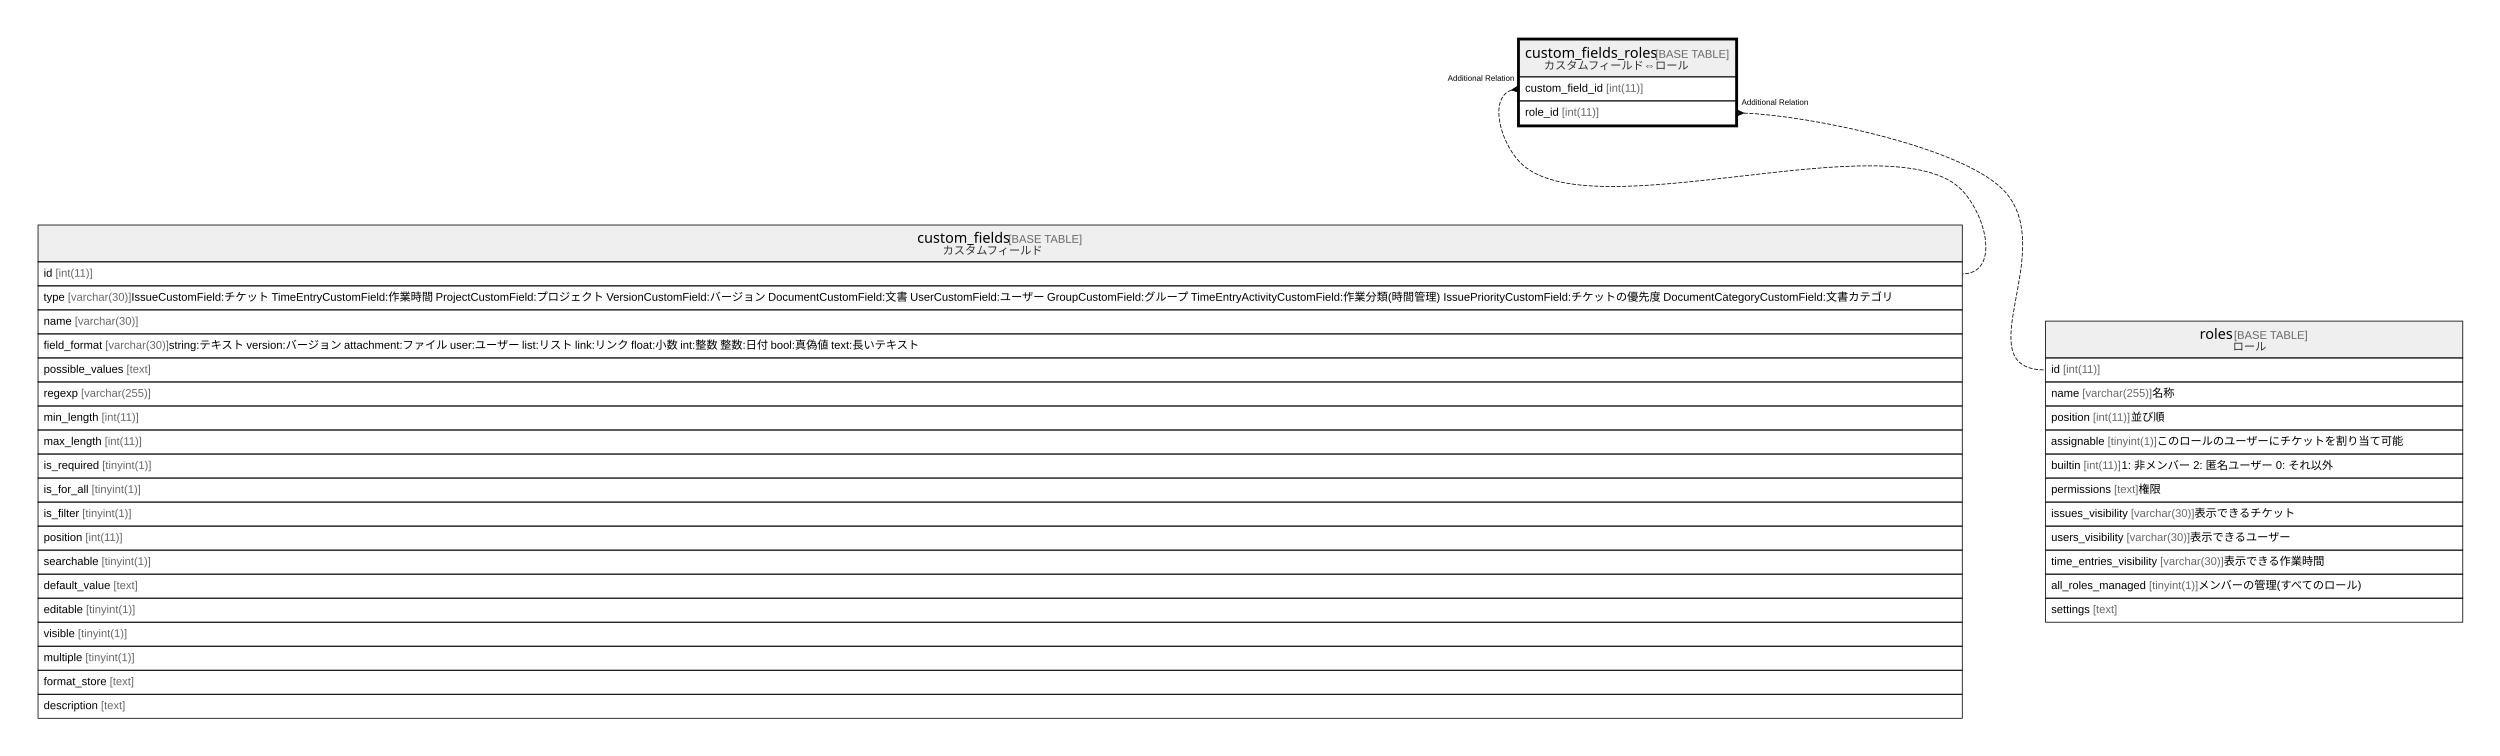
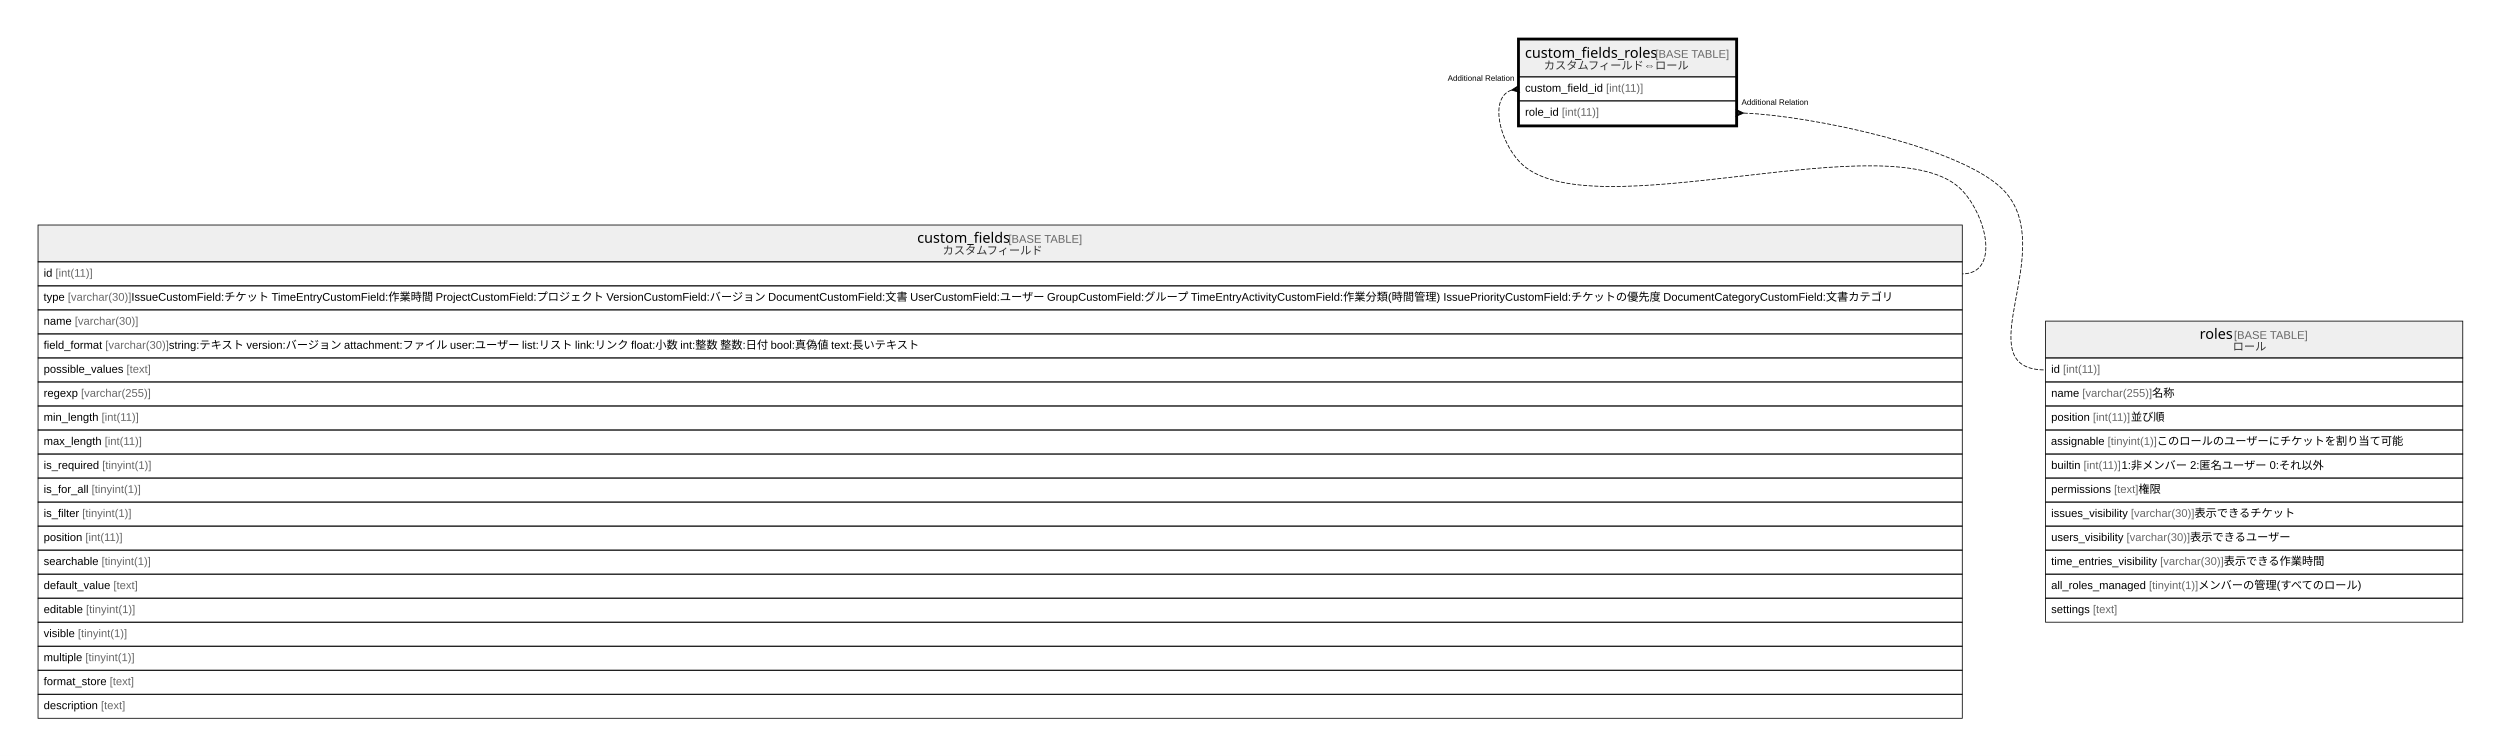
<svg xmlns="http://www.w3.org/2000/svg" width="3122pt" height="944pt" viewBox="0.00 0.00 3122.00 944.00">
  <g id="graph0" class="graph" transform="scale(1 1) rotate(0) translate(4 940)">
    <polygon fill="#ffffff" stroke="transparent" points="-4,4 -4,-940 3118,-940 3118,4 -4,4" />
    <g id="node1" class="node">
      <polygon fill="#efefef" stroke="transparent" points="1893.5,-844 1893.5,-890 2163.5,-890 2163.5,-844 1893.5,-844" />
      <polygon fill="none" stroke="#000000" points="1893.5,-844 1893.5,-890 2163.5,-890 2163.5,-844 1893.5,-844" />
      <text text-anchor="start" x="1900.363" y="-867.8" font-family="Arial Bold" font-size="18.00" fill="#000000">custom_fields_roles</text>
      <text text-anchor="start" x="2059.384" y="-867.8" font-family="Arial" font-size="14.00" fill="#000000"> </text>
      <text text-anchor="start" x="2063.274" y="-867.8" font-family="Arial" font-size="14.00" fill="#666666">[BASE TABLE]</text>
      <text text-anchor="start" x="1923.911" y="-853.4" font-family="Arial" font-size="14.00" fill="#333333">カスタムフィールド⇔ロール</text>
      <polygon fill="none" stroke="#000000" points="1893.5,-814 1893.5,-844 2163.5,-844 2163.5,-814 1893.5,-814" />
      <text text-anchor="start" x="1900.5" y="-825.4" font-family="Arial" font-size="14.00" fill="#000000">custom_field_id </text>
      <text text-anchor="start" x="2001.63" y="-825.4" font-family="Arial" font-size="14.00" fill="#666666">[int(11)]</text>
      <polygon fill="none" stroke="#000000" points="1893.5,-784 1893.5,-814 2163.5,-814 2163.5,-784 1893.5,-784" />
      <text text-anchor="start" x="1900.5" y="-795.4" font-family="Arial" font-size="14.00" fill="#000000">role_id </text>
      <text text-anchor="start" x="1946.395" y="-795.4" font-family="Arial" font-size="14.00" fill="#666666">[int(11)]</text>
      <polygon fill="none" stroke="#000000" stroke-width="3" points="1892,-782.5 1892,-891.5 2165,-891.5 2165,-782.5 1892,-782.5" />
    </g>
    <g id="node2" class="node">
      <polygon fill="#efefef" stroke="transparent" points="43.5,-613 43.5,-659 2446.5,-659 2446.5,-613 43.5,-613" />
      <polygon fill="none" stroke="#000000" points="43.5,-613 43.5,-659 2446.5,-659 2446.5,-613 43.5,-613" />
      <text text-anchor="start" x="1141.365" y="-636.8" font-family="Arial Bold" font-size="18.00" fill="#000000">custom_fields</text>
      <text text-anchor="start" x="1251.381" y="-636.8" font-family="Arial" font-size="14.00" fill="#000000"> </text>
      <text text-anchor="start" x="1255.272" y="-636.8" font-family="Arial" font-size="14.00" fill="#666666">[BASE TABLE]</text>
      <text text-anchor="start" x="1173.072" y="-622.4" font-family="Arial" font-size="14.00" fill="#333333">カスタムフィールド</text>
      <polygon fill="none" stroke="#000000" points="43.5,-583 43.5,-613 2446.5,-613 2446.5,-583 43.5,-583" />
      <text text-anchor="start" x="50.5" y="-594.4" font-family="Arial" font-size="14.00" fill="#000000">id </text>
      <text text-anchor="start" x="65.28" y="-594.4" font-family="Arial" font-size="14.00" fill="#666666">[int(11)]</text>
      <polygon fill="none" stroke="#000000" points="43.5,-553 43.5,-583 2446.5,-583 2446.5,-553 43.5,-553" />
      <text text-anchor="start" x="50.336" y="-564.4" font-family="Arial" font-size="14.00" fill="#000000">type </text>
      <text text-anchor="start" x="80.682" y="-564.4" font-family="Arial" font-size="14.00" fill="#666666">[varchar(30)]</text>
      <text text-anchor="start" x="160.019" y="-564.4" font-family="Arial" font-size="14.00" fill="#000000"> IssueCustomField:チケット TimeEntryCustomField:作業時間 ProjectCustomField:プロジェクト VersionCustomField:バージョン DocumentCustomField:文書 UserCustomField:ユーザー GroupCustomField:グループ TimeEntryActivityCustomField:作業分類(時間管理) IssuePriorityCustomField:チケットの優先度 DocumentCategoryCustomField:文書カテゴリ </text>
      <polygon fill="none" stroke="#000000" points="43.5,-523 43.5,-553 2446.5,-553 2446.5,-523 43.5,-523" />
      <text text-anchor="start" x="50.5" y="-534.4" font-family="Arial" font-size="14.00" fill="#000000">name </text>
      <text text-anchor="start" x="89.399" y="-534.4" font-family="Arial" font-size="14.00" fill="#666666">[varchar(30)]</text>
      <polygon fill="none" stroke="#000000" points="43.5,-493 43.5,-523 2446.5,-523 2446.5,-493 43.5,-493" />
      <text text-anchor="start" x="50.5" y="-504.4" font-family="Arial" font-size="14.00" fill="#000000">field_format </text>
      <text text-anchor="start" x="127.51" y="-504.4" font-family="Arial" font-size="14.00" fill="#666666">[varchar(30)]</text>
      <text text-anchor="start" x="206.846" y="-504.4" font-family="Arial" font-size="14.00" fill="#000000"> string:テキスト version:バージョン attachment:ファイル user:ユーザー list:リスト link:リンク float:小数 int:整数 整数:日付 bool:真偽値 text:長いテキスト </text>
      <polygon fill="none" stroke="#000000" points="43.5,-463 43.5,-493 2446.5,-493 2446.5,-463 43.5,-463" />
      <text text-anchor="start" x="50.5" y="-474.4" font-family="Arial" font-size="14.00" fill="#000000">possible_values </text>
      <text text-anchor="start" x="153.971" y="-474.4" font-family="Arial" font-size="14.00" fill="#666666">[text]</text>
      <polygon fill="none" stroke="#000000" points="43.5,-433 43.5,-463 2446.5,-463 2446.5,-433 43.5,-433" />
      <text text-anchor="start" x="50.5" y="-444.4" font-family="Arial" font-size="14.00" fill="#000000">regexp </text>
      <text text-anchor="start" x="97.182" y="-444.4" font-family="Arial" font-size="14.00" fill="#666666">[varchar(255)]</text>
      <polygon fill="none" stroke="#000000" points="43.5,-403 43.5,-433 2446.5,-433 2446.5,-403 43.5,-403" />
      <text text-anchor="start" x="50.5" y="-414.4" font-family="Arial" font-size="14.00" fill="#000000">min_length </text>
      <text text-anchor="start" x="122.851" y="-414.4" font-family="Arial" font-size="14.00" fill="#666666">[int(11)]</text>
      <polygon fill="none" stroke="#000000" points="43.5,-373 43.5,-403 2446.5,-403 2446.5,-373 43.5,-373" />
      <text text-anchor="start" x="50.5" y="-384.4" font-family="Arial" font-size="14.00" fill="#000000">max_length </text>
      <text text-anchor="start" x="126.744" y="-384.4" font-family="Arial" font-size="14.00" fill="#666666">[int(11)]</text>
      <polygon fill="none" stroke="#000000" points="43.5,-343 43.5,-373 2446.5,-373 2446.5,-343 43.5,-343" />
      <text text-anchor="start" x="50.5" y="-354.4" font-family="Arial" font-size="14.00" fill="#000000">is_required </text>
      <text text-anchor="start" x="123.621" y="-354.4" font-family="Arial" font-size="14.00" fill="#666666">[tinyint(1)]</text>
      <polygon fill="none" stroke="#000000" points="43.5,-313 43.5,-343 2446.5,-343 2446.5,-313 43.5,-313" />
      <text text-anchor="start" x="50.5" y="-324.4" font-family="Arial" font-size="14.00" fill="#000000">is_for_all </text>
      <text text-anchor="start" x="110.392" y="-324.4" font-family="Arial" font-size="14.00" fill="#666666">[tinyint(1)]</text>
      <polygon fill="none" stroke="#000000" points="43.5,-283 43.5,-313 2446.5,-313 2446.5,-283 43.5,-283" />
      <text text-anchor="start" x="50.5" y="-294.4" font-family="Arial" font-size="14.00" fill="#000000">is_filter </text>
      <text text-anchor="start" x="98.717" y="-294.4" font-family="Arial" font-size="14.00" fill="#666666">[tinyint(1)]</text>
      <polygon fill="none" stroke="#000000" points="43.5,-253 43.5,-283 2446.5,-283 2446.5,-253 43.5,-253" />
      <text text-anchor="start" x="50.5" y="-264.4" font-family="Arial" font-size="14.00" fill="#000000">position </text>
      <text text-anchor="start" x="102.625" y="-264.4" font-family="Arial" font-size="14.00" fill="#666666">[int(11)]</text>
      <polygon fill="none" stroke="#000000" points="43.5,-223 43.5,-253 2446.5,-253 2446.5,-223 43.5,-223" />
      <text text-anchor="start" x="50.5" y="-234.4" font-family="Arial" font-size="14.00" fill="#000000">searchable </text>
      <text text-anchor="start" x="122.853" y="-234.4" font-family="Arial" font-size="14.00" fill="#666666">[tinyint(1)]</text>
      <polygon fill="none" stroke="#000000" points="43.5,-193 43.5,-223 2446.5,-223 2446.5,-193 43.5,-193" />
      <text text-anchor="start" x="50.5" y="-204.4" font-family="Arial" font-size="14.00" fill="#000000">default_value </text>
      <text text-anchor="start" x="137.646" y="-204.4" font-family="Arial" font-size="14.00" fill="#666666">[text]</text>
      <polygon fill="none" stroke="#000000" points="43.5,-163 43.5,-193 2446.5,-193 2446.5,-163 43.5,-163" />
      <text text-anchor="start" x="50.5" y="-174.4" font-family="Arial" font-size="14.00" fill="#000000">editable </text>
      <text text-anchor="start" x="103.407" y="-174.4" font-family="Arial" font-size="14.00" fill="#666666">[tinyint(1)]</text>
      <polygon fill="none" stroke="#000000" points="43.5,-133 43.5,-163 2446.5,-163 2446.5,-133 43.5,-133" />
      <text text-anchor="start" x="50.5" y="-144.4" font-family="Arial" font-size="14.00" fill="#000000">visible </text>
      <text text-anchor="start" x="93.276" y="-144.4" font-family="Arial" font-size="14.00" fill="#666666">[tinyint(1)]</text>
      <polygon fill="none" stroke="#000000" points="43.5,-103 43.5,-133 2446.5,-133 2446.5,-103 43.5,-103" />
      <text text-anchor="start" x="50.5" y="-114.4" font-family="Arial" font-size="14.00" fill="#000000">multiple </text>
      <text text-anchor="start" x="102.609" y="-114.4" font-family="Arial" font-size="14.00" fill="#666666">[tinyint(1)]</text>
      <polygon fill="none" stroke="#000000" points="43.5,-73 43.5,-103 2446.5,-103 2446.5,-73 43.5,-73" />
      <text text-anchor="start" x="50.5" y="-84.4" font-family="Arial" font-size="14.00" fill="#000000">format_store </text>
      <text text-anchor="start" x="132.957" y="-84.4" font-family="Arial" font-size="14.00" fill="#666666">[text]</text>
      <polygon fill="none" stroke="#000000" points="43.5,-43 43.5,-73 2446.5,-73 2446.5,-43 43.5,-43" />
      <text text-anchor="start" x="50.5" y="-54.4" font-family="Arial" font-size="14.00" fill="#000000">description </text>
      <text text-anchor="start" x="122.068" y="-54.4" font-family="Arial" font-size="14.00" fill="#666666">[text]</text>
    </g>
    <g id="edge1" class="edge">
      <path fill="none" stroke="#000000" stroke-dasharray="5,2" d="M1883.497,-827.456C1855.584,-817.752 1868.438,-764.746 1893.5,-738 1977.704,-648.137 2362.296,-791.863 2446.5,-702 2478.105,-668.271 2492.722,-598 2446.5,-598" />
      <polygon fill="#000000" stroke="#000000" points="1883.617,-827.474 1892.813,-833.447 1888.559,-828.237 1893.5,-829 1893.5,-829 1893.5,-829 1888.559,-828.237 1894.187,-824.553 1883.617,-827.474 1883.617,-827.474" />
      <text text-anchor="start" x="1803.824" y="-839" font-family="Arial" font-size="10.00" fill="#000000">Additional Relation</text>
    </g>
    <g id="node3" class="node">
      <polygon fill="#efefef" stroke="transparent" points="2550.5,-493 2550.5,-539 3071.5,-539 3071.5,-493 2550.5,-493" />
      <polygon fill="none" stroke="#000000" points="2550.5,-493 2550.5,-539 3071.5,-539 3071.5,-493 2550.5,-493" />
      <text text-anchor="start" x="2742.874" y="-516.8" font-family="Arial Bold" font-size="18.00" fill="#000000">roles</text>
      <text text-anchor="start" x="2781.872" y="-516.8" font-family="Arial" font-size="14.00" fill="#000000"> </text>
      <text text-anchor="start" x="2785.763" y="-516.8" font-family="Arial" font-size="14.00" fill="#666666">[BASE TABLE]</text>
      <text text-anchor="start" x="2784.175" y="-502.4" font-family="Arial" font-size="14.00" fill="#333333">ロール</text>
      <polygon fill="none" stroke="#000000" points="2550.5,-463 2550.5,-493 3071.5,-493 3071.5,-463 2550.5,-463" />
      <text text-anchor="start" x="2557.5" y="-474.4" font-family="Arial" font-size="14.00" fill="#000000">id </text>
      <text text-anchor="start" x="2572.28" y="-474.4" font-family="Arial" font-size="14.00" fill="#666666">[int(11)]</text>
      <polygon fill="none" stroke="#000000" points="2550.5,-433 2550.5,-463 3071.5,-463 3071.5,-433 2550.5,-433" />
      <text text-anchor="start" x="2557.5" y="-444.4" font-family="Arial" font-size="14.00" fill="#000000">name </text>
      <text text-anchor="start" x="2596.399" y="-444.4" font-family="Arial" font-size="14.00" fill="#666666">[varchar(255)]</text>
      <text text-anchor="start" x="2683.518" y="-444.4" font-family="Arial" font-size="14.00" fill="#000000"> 名称</text>
      <polygon fill="none" stroke="#000000" points="2550.5,-403 2550.5,-433 3071.5,-433 3071.5,-403 2550.5,-403" />
      <text text-anchor="start" x="2557.5" y="-414.4" font-family="Arial" font-size="14.00" fill="#000000">position </text>
      <text text-anchor="start" x="2609.625" y="-414.4" font-family="Arial" font-size="14.00" fill="#666666">[int(11)]</text>
      <text text-anchor="start" x="2657.072" y="-414.4" font-family="Arial" font-size="14.00" fill="#000000"> 並び順</text>
      <polygon fill="none" stroke="#000000" points="2550.5,-373 2550.5,-403 3071.5,-403 3071.5,-373 2550.5,-373" />
      <text text-anchor="start" x="2557.193" y="-384.4" font-family="Arial" font-size="14.00" fill="#000000">assignable </text>
      <text text-anchor="start" x="2627.993" y="-384.4" font-family="Arial" font-size="14.00" fill="#666666">[tinyint(1)]</text>
      <text text-anchor="start" x="2689.437" y="-384.4" font-family="Arial" font-size="14.00" fill="#000000"> このロールのユーザーにチケットを割り当て可能</text>
      <polygon fill="none" stroke="#000000" points="2550.5,-343 2550.5,-373 3071.5,-373 3071.5,-343 2550.5,-343" />
      <text text-anchor="start" x="2557.5" y="-354.4" font-family="Arial" font-size="14.00" fill="#000000">builtin </text>
      <text text-anchor="start" x="2597.949" y="-354.4" font-family="Arial" font-size="14.00" fill="#666666">[int(11)]</text>
-       <text text-anchor="start" x="2645.396" y="-354.4" font-family="Arial" font-size="14.00" fill="#000000"> 1: 非メンバー 2: 匿名ユーザー 0: それ以外 </text>
+       <text text-anchor="start" x="2645.396" y="-354.4" font-family="Arial" font-size="14.00" fill="#000000"> 1:非メンバー 2:匿名ユーザー 0:それ以外 </text>
      <polygon fill="none" stroke="#000000" points="2550.5,-313 2550.5,-343 3071.5,-343 3071.5,-313 2550.5,-313" />
      <text text-anchor="start" x="2557.5" y="-324.4" font-family="Arial" font-size="14.00" fill="#000000">permissions </text>
      <text text-anchor="start" x="2636.055" y="-324.4" font-family="Arial" font-size="14.00" fill="#666666">[text]</text>
      <text text-anchor="start" x="2666.4" y="-324.4" font-family="Arial" font-size="14.00" fill="#000000"> 権限</text>
      <polygon fill="none" stroke="#000000" points="2550.5,-283 2550.5,-313 3071.5,-313 3071.5,-283 2550.5,-283" />
      <text text-anchor="start" x="2557.5" y="-294.4" font-family="Arial" font-size="14.00" fill="#000000">issues_visibility </text>
      <text text-anchor="start" x="2657.051" y="-294.4" font-family="Arial" font-size="14.00" fill="#666666">[varchar(30)]</text>
      <text text-anchor="start" x="2736.388" y="-294.4" font-family="Arial" font-size="14.00" fill="#000000"> 表示できるチケット</text>
      <polygon fill="none" stroke="#000000" points="2550.5,-253 2550.5,-283 3071.5,-283 3071.5,-253 2550.5,-253" />
      <text text-anchor="start" x="2557.5" y="-264.4" font-family="Arial" font-size="14.00" fill="#000000">users_visibility </text>
      <text text-anchor="start" x="2651.605" y="-264.4" font-family="Arial" font-size="14.00" fill="#666666">[varchar(30)]</text>
      <text text-anchor="start" x="2730.942" y="-264.4" font-family="Arial" font-size="14.00" fill="#000000"> 表示できるユーザー</text>
      <polygon fill="none" stroke="#000000" points="2550.5,-223 2550.5,-253 3071.5,-253 3071.5,-223 2550.5,-223" />
      <text text-anchor="start" x="2557.5" y="-234.4" font-family="Arial" font-size="14.00" fill="#000000">time_entries_visibility </text>
      <text text-anchor="start" x="2693.608" y="-234.4" font-family="Arial" font-size="14.00" fill="#666666">[varchar(30)]</text>
      <text text-anchor="start" x="2772.945" y="-234.4" font-family="Arial" font-size="14.00" fill="#000000"> 表示できる作業時間</text>
      <polygon fill="none" stroke="#000000" points="2550.5,-193 2550.5,-223 3071.5,-223 3071.5,-193 2550.5,-193" />
      <text text-anchor="start" x="2557.5" y="-204.4" font-family="Arial" font-size="14.00" fill="#000000">all_roles_managed </text>
      <text text-anchor="start" x="2679.64" y="-204.4" font-family="Arial" font-size="14.00" fill="#666666">[tinyint(1)]</text>
      <text text-anchor="start" x="2741.085" y="-204.4" font-family="Arial" font-size="14.00" fill="#000000"> メンバーの管理(すべてのロール)</text>
      <polygon fill="none" stroke="#000000" points="2550.5,-163 2550.5,-193 3071.5,-193 3071.5,-163 2550.5,-163" />
      <text text-anchor="start" x="2557.5" y="-174.4" font-family="Arial" font-size="14.00" fill="#000000">settings </text>
      <text text-anchor="start" x="2609.626" y="-174.4" font-family="Arial" font-size="14.00" fill="#666666">[text]</text>
    </g>
    <g id="edge2" class="edge">
      <path fill="none" stroke="#000000" stroke-dasharray="5,2" d="M2173.657,-798.796C2257.498,-795.632 2447.376,-755.948 2498.5,-702 2568.801,-627.816 2448.297,-478 2550.5,-478" />
      <polygon fill="#000000" stroke="#000000" points="2173.498,-798.799 2163.41,-794.501 2168.499,-798.9 2163.5,-799 2163.5,-799 2163.5,-799 2168.499,-798.9 2163.59,-803.499 2173.498,-798.799 2173.498,-798.799" />
      <text text-anchor="start" x="2170.825" y="-809" font-family="Arial" font-size="10.00" fill="#000000">Additional Relation</text>
    </g>
  </g>
</svg>
